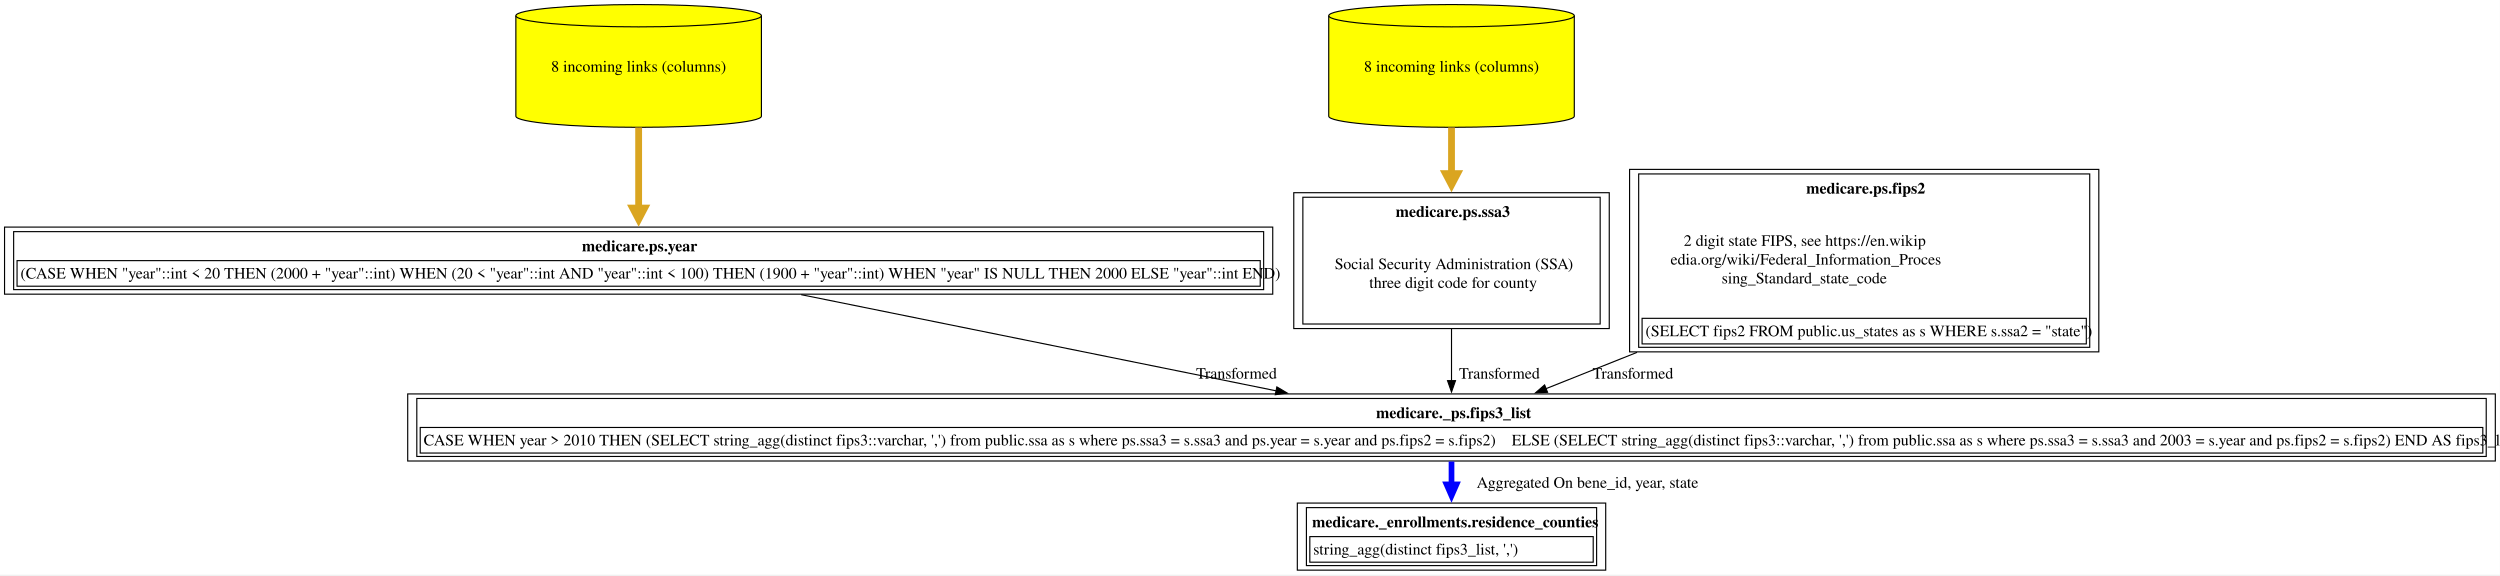
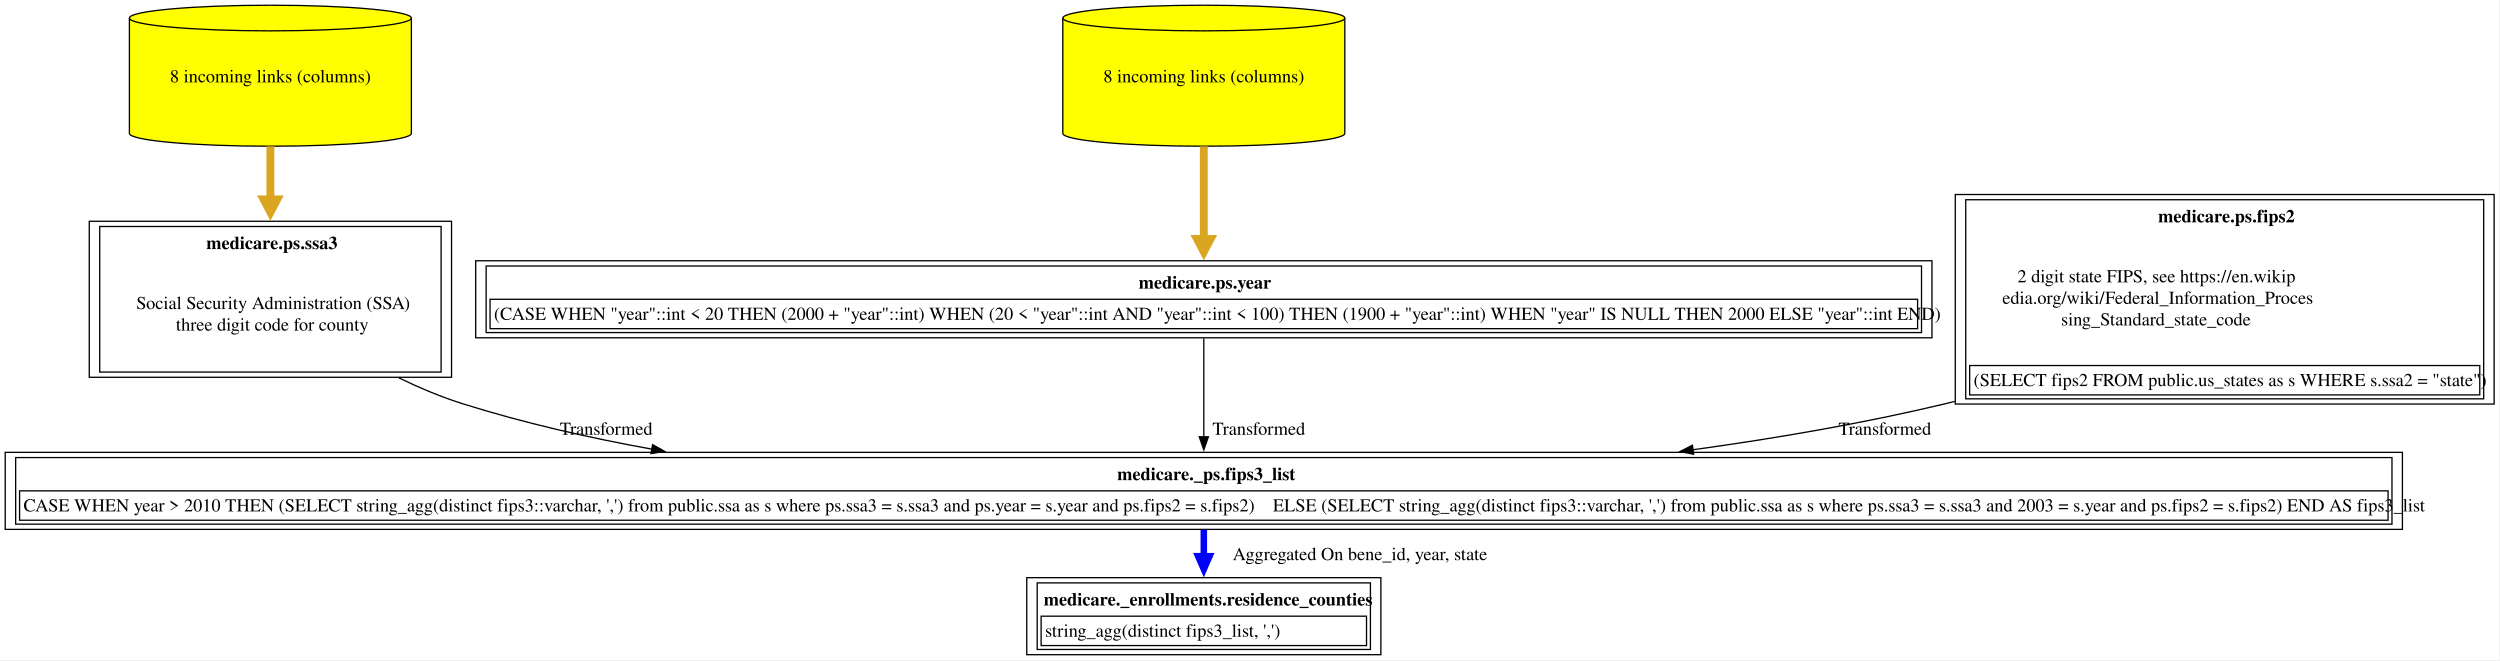
- <svg xmlns="http://www.w3.org/2000/svg" xmlns:xlink="http://www.w3.org/1999/xlink" width="2199pt" height="506pt" viewBox="0.00 0.00 2199.00 506.00">
+ <svg xmlns="http://www.w3.org/2000/svg" xmlns:xlink="http://www.w3.org/1999/xlink" width="1915pt" height="506pt" viewBox="0.00 0.00 1915.00 506.00">
  <g id="graph0" class="graph" transform="scale(1 1) rotate(0) translate(4 501.5)">
-     <polygon fill="white" stroke="none" points="-4,4 -4,-501.5 2194.88,-501.5 2194.88,4 -4,4" />
+     <polygon fill="white" stroke="none" points="-4,4 -4,-501.5 1910.5,-501.5 1910.5,4 -4,4" />
    <g id="node1" class="node">
      <g id="a_node1">
        <a xlink:href="../medicare._enrollments/residence_counties.html" xlink:title="&lt;TABLE&gt;" target="_blank">
-           <polygon fill="none" stroke="black" points="1408.38,-59 1137.12,-59 1137.12,0 1408.38,0 1408.38,-59" />
-           <text xml:space="preserve" text-anchor="start" x="1150.12" y="-37.7" font-family="Times,serif" font-weight="bold" font-size="14.00">medicare._enrollments.residence_counties</text>
-           <polygon fill="none" stroke="black" points="1148.12,-7 1148.12,-29.5 1397.38,-29.5 1397.38,-7 1148.12,-7" />
-           <text xml:space="preserve" text-anchor="start" x="1151.12" y="-13.75" font-family="Times,serif" font-size="14.00">string_agg(distinct fips3_list, ',')</text>
-           <polygon fill="none" stroke="black" points="1145.12,-4 1145.12,-55 1400.38,-55 1400.38,-4 1145.12,-4" />
+           <polygon fill="none" stroke="black" points="1053.75,-59 782.5,-59 782.5,0 1053.75,0 1053.75,-59" />
+           <text xml:space="preserve" text-anchor="start" x="795.5" y="-37.7" font-family="Times,serif" font-weight="bold" font-size="14.00">medicare._enrollments.residence_counties</text>
+           <polygon fill="none" stroke="black" points="793.5,-7 793.5,-29.5 1042.75,-29.5 1042.75,-7 793.5,-7" />
+           <text xml:space="preserve" text-anchor="start" x="796.5" y="-13.75" font-family="Times,serif" font-size="14.00">string_agg(distinct fips3_list, ',')</text>
+           <polygon fill="none" stroke="black" points="790.5,-4 790.5,-55 1045.75,-55 1045.75,-4 790.5,-4" />
        </a>
      </g>
    </g>
    <g id="node2" class="node">
      <g id="a_node2">
        <a xlink:href="../medicare._ps/fips3_list.html" xlink:title="&lt;TABLE&gt;" target="_blank">
-           <polygon fill="none" stroke="black" points="2190.88,-155 354.62,-155 354.62,-96 2190.88,-96 2190.88,-155" />
-           <text xml:space="preserve" text-anchor="start" x="1206.38" y="-133.7" font-family="Times,serif" font-weight="bold" font-size="14.00">medicare._ps.fips3_list</text>
-           <polygon fill="none" stroke="black" points="365.62,-103 365.62,-125.5 2179.88,-125.5 2179.88,-103 365.62,-103" />
-           <text xml:space="preserve" text-anchor="start" x="368.62" y="-109.75" font-family="Times,serif" font-size="14.00">CASE WHEN year &gt; 2010 THEN (SELECT string_agg(distinct fips3::varchar, ',') from public.ssa as s where ps.ssa3 = s.ssa3 and ps.year = s.year and ps.fips2 = s.fips2)    ELSE (SELECT string_agg(distinct fips3::varchar, ',') from public.ssa as s where ps.ssa3 = s.ssa3 and 2003 = s.year and ps.fips2 = s.fips2) END AS fips3_list</text>
-           <polygon fill="none" stroke="black" points="362.62,-100 362.62,-151 2182.88,-151 2182.88,-100 362.62,-100" />
+           <polygon fill="none" stroke="black" points="1836.25,-155 0,-155 0,-96 1836.25,-96 1836.25,-155" />
+           <text xml:space="preserve" text-anchor="start" x="851.75" y="-133.7" font-family="Times,serif" font-weight="bold" font-size="14.00">medicare._ps.fips3_list</text>
+           <polygon fill="none" stroke="black" points="11,-103 11,-125.5 1825.25,-125.5 1825.25,-103 11,-103" />
+           <text xml:space="preserve" text-anchor="start" x="14" y="-109.75" font-family="Times,serif" font-size="14.00">CASE WHEN year &gt; 2010 THEN (SELECT string_agg(distinct fips3::varchar, ',') from public.ssa as s where ps.ssa3 = s.ssa3 and ps.year = s.year and ps.fips2 = s.fips2)    ELSE (SELECT string_agg(distinct fips3::varchar, ',') from public.ssa as s where ps.ssa3 = s.ssa3 and 2003 = s.year and ps.fips2 = s.fips2) END AS fips3_list</text>
+           <polygon fill="none" stroke="black" points="8,-100 8,-151 1828.25,-151 1828.25,-100 8,-100" />
        </a>
      </g>
    </g>
    <g id="edge1" class="edge">
-       <path fill="none" stroke="blue" stroke-width="5" d="M1272.75,-95.53C1272.75,-89.13 1272.75,-82.2 1272.75,-75.33" />
-       <polygon fill="blue" stroke="blue" stroke-width="5" points="1277.13,-75.45 1272.75,-65.45 1268.38,-75.45 1277.13,-75.45" />
-       <text xml:space="preserve" text-anchor="middle" x="1387.12" y="-72.45" font-family="Times,serif" font-size="14.00">	  Aggregated On bene_id, year, state</text>
+       <path fill="none" stroke="blue" stroke-width="5" d="M918.12,-95.53C918.12,-89.13 918.12,-82.2 918.12,-75.33" />
+       <polygon fill="blue" stroke="blue" stroke-width="5" points="922.5,-75.45 918.13,-65.45 913.75,-75.45 922.5,-75.45" />
+       <text xml:space="preserve" text-anchor="middle" x="1032.5" y="-72.45" font-family="Times,serif" font-size="14.00">	  Aggregated On bene_id, year, state</text>
    </g>
    <g id="node3" class="node">
      <g id="a_node3">
-         <a xlink:href="../medicare.ps/year.html" xlink:title="&lt;TABLE&gt;" target="_blank">
-           <polygon fill="none" stroke="black" points="1115.5,-301.75 0,-301.75 0,-242.75 1115.5,-242.75 1115.5,-301.75" />
-           <text xml:space="preserve" text-anchor="start" x="507.88" y="-280.45" font-family="Times,serif" font-weight="bold" font-size="14.00">medicare.ps.year</text>
-           <polygon fill="none" stroke="black" points="11,-249.75 11,-272.25 1104.5,-272.25 1104.5,-249.75 11,-249.75" />
-           <text xml:space="preserve" text-anchor="start" x="14" y="-256.5" font-family="Times,serif" font-size="14.00">(CASE WHEN "year"::int &lt; 20 THEN (2000 + "year"::int) WHEN (20 &lt; "year"::int AND "year"::int &lt; 100) THEN (1900 + "year"::int) WHEN "year" IS NULL THEN 2000 ELSE "year"::int END)</text>
-           <polygon fill="none" stroke="black" points="8,-246.75 8,-297.75 1107.5,-297.75 1107.5,-246.75 8,-246.75" />
+         <a xlink:href="../medicare.ps/ssa3.html" xlink:title="&lt;TABLE&gt;" target="_blank">
+           <polygon fill="none" stroke="black" points="341.88,-332 64.38,-332 64.38,-212.5 341.88,-212.5 341.88,-332" />
+           <text xml:space="preserve" text-anchor="start" x="154" y="-310.7" font-family="Times,serif" font-weight="bold" font-size="14.00">medicare.ps.ssa3</text>
+           <text xml:space="preserve" text-anchor="start" x="100.38" y="-264.75" font-family="Times,serif" font-size="14.00">Social Security Administration (SSA)</text>
+           <text xml:space="preserve" text-anchor="start" x="130.75" y="-248.25" font-family="Times,serif" font-size="14.00">three digit code for county</text>
+           <polygon fill="none" stroke="black" points="72.38,-216.5 72.38,-328 333.88,-328 333.88,-216.5 72.38,-216.5" />
        </a>
      </g>
    </g>
    <g id="edge2" class="edge">
-       <path fill="none" stroke="black" d="M700.72,-242.31C821.67,-217.82 994.61,-182.81 1118.63,-157.7" />
-       <polygon fill="black" stroke="black" points="1119.13,-161.17 1128.24,-155.76 1117.74,-154.31 1119.13,-161.17" />
-       <text xml:space="preserve" text-anchor="middle" x="1080.1" y="-168.45" font-family="Times,serif" font-size="14.00">  Transformed</text>
+       <path fill="none" stroke="black" d="M301.6,-212.01C317.72,-204.23 334.57,-197.18 351.12,-192 397.17,-177.59 446.22,-166.29 495.45,-157.44" />
+       <polygon fill="black" stroke="black" points="495.89,-160.92 505.13,-155.74 494.68,-154.02 495.89,-160.92" />
+       <text xml:space="preserve" text-anchor="middle" x="456.83" y="-168.45" font-family="Times,serif" font-size="14.00">  Transformed</text>
    </g>
    <g id="node4" class="node">
      <g id="a_node4">
-         <a xlink:href="../medicare.ps/year.html" xlink:title="8 incoming links (columns)" target="_blank">
-           <path fill="yellow" stroke="black" d="M665.75,-487.68C665.75,-493.1 617.34,-497.5 557.75,-497.5 498.16,-497.5 449.75,-493.1 449.75,-487.68 449.75,-487.68 449.75,-399.32 449.75,-399.32 449.75,-393.9 498.16,-389.5 557.75,-389.5 617.34,-389.5 665.75,-393.9 665.75,-399.32 665.75,-399.32 665.75,-487.68 665.75,-487.68" />
-           <path fill="none" stroke="black" d="M665.75,-487.68C665.75,-482.26 617.34,-477.86 557.75,-477.86 498.16,-477.86 449.75,-482.26 449.75,-487.68" />
-           <text xml:space="preserve" text-anchor="middle" x="557.75" y="-438.45" font-family="Times,serif" font-size="14.00">8 incoming links (columns)</text>
+         <a xlink:href="../medicare.ps/ssa3.html" xlink:title="8 incoming links (columns)" target="_blank">
+           <path fill="yellow" stroke="black" d="M311.12,-487.68C311.12,-493.1 262.72,-497.5 203.12,-497.5 143.53,-497.5 95.12,-493.1 95.12,-487.68 95.12,-487.68 95.12,-399.32 95.12,-399.32 95.12,-393.9 143.53,-389.5 203.12,-389.5 262.72,-389.5 311.12,-393.9 311.12,-399.32 311.12,-399.32 311.12,-487.68 311.12,-487.68" />
+           <path fill="none" stroke="black" d="M311.12,-487.68C311.12,-482.26 262.72,-477.86 203.12,-477.86 143.53,-477.86 95.12,-482.26 95.12,-487.68" />
+           <text xml:space="preserve" text-anchor="middle" x="203.12" y="-438.45" font-family="Times,serif" font-size="14.00">8 incoming links (columns)</text>
        </a>
      </g>
    </g>
    <g id="edge3" class="edge">
-       <path fill="none" stroke="goldenrod" stroke-width="6" d="M557.75,-389.41C557.75,-366.62 557.75,-340.26 557.75,-318.42" />
-       <polygon fill="goldenrod" stroke="goldenrod" stroke-width="6" points="563,-318.48 557.75,-308.48 552.5,-318.48 563,-318.48" />
+       <path fill="none" stroke="goldenrod" stroke-width="6" d="M203.12,-389.41C203.12,-376.38 203.12,-362.19 203.12,-348.34" />
+       <polygon fill="goldenrod" stroke="goldenrod" stroke-width="6" points="208.38,-348.79 203.13,-338.79 197.88,-348.79 208.38,-348.79" />
    </g>
    <g id="node5" class="node">
      <g id="a_node5">
-         <a xlink:href="../medicare.ps/ssa3.html" xlink:title="&lt;TABLE&gt;" target="_blank">
-           <polygon fill="none" stroke="black" points="1411.5,-332 1134,-332 1134,-212.5 1411.5,-212.5 1411.5,-332" />
-           <text xml:space="preserve" text-anchor="start" x="1223.62" y="-310.7" font-family="Times,serif" font-weight="bold" font-size="14.00">medicare.ps.ssa3</text>
-           <text xml:space="preserve" text-anchor="start" x="1170" y="-264.75" font-family="Times,serif" font-size="14.00">Social Security Administration (SSA)</text>
-           <text xml:space="preserve" text-anchor="start" x="1200.38" y="-248.25" font-family="Times,serif" font-size="14.00">three digit code for county</text>
-           <polygon fill="none" stroke="black" points="1142,-216.5 1142,-328 1403.5,-328 1403.5,-216.5 1142,-216.5" />
+         <a xlink:href="../medicare.ps/year.html" xlink:title="&lt;TABLE&gt;" target="_blank">
+           <polygon fill="none" stroke="black" points="1475.88,-301.75 360.38,-301.75 360.38,-242.75 1475.88,-242.75 1475.88,-301.75" />
+           <text xml:space="preserve" text-anchor="start" x="868.25" y="-280.45" font-family="Times,serif" font-weight="bold" font-size="14.00">medicare.ps.year</text>
+           <polygon fill="none" stroke="black" points="371.38,-249.75 371.38,-272.25 1464.88,-272.25 1464.88,-249.75 371.38,-249.75" />
+           <text xml:space="preserve" text-anchor="start" x="374.38" y="-256.5" font-family="Times,serif" font-size="14.00">(CASE WHEN "year"::int &lt; 20 THEN (2000 + "year"::int) WHEN (20 &lt; "year"::int AND "year"::int &lt; 100) THEN (1900 + "year"::int) WHEN "year" IS NULL THEN 2000 ELSE "year"::int END)</text>
+           <polygon fill="none" stroke="black" points="368.38,-246.75 368.38,-297.75 1467.88,-297.75 1467.88,-246.75 368.38,-246.75" />
        </a>
      </g>
    </g>
    <g id="edge4" class="edge">
-       <path fill="none" stroke="black" d="M1272.75,-212.37C1272.75,-196.97 1272.75,-180.71 1272.75,-166.54" />
-       <polygon fill="black" stroke="black" points="1276.25,-166.7 1272.75,-156.7 1269.25,-166.7 1276.25,-166.7" />
-       <text xml:space="preserve" text-anchor="middle" x="1311.38" y="-168.45" font-family="Times,serif" font-size="14.00">  Transformed</text>
+       <path fill="none" stroke="black" d="M918.12,-242.31C918.12,-220.61 918.12,-190.65 918.12,-166.64" />
+       <polygon fill="black" stroke="black" points="921.63,-166.91 918.13,-156.91 914.63,-166.91 921.63,-166.91" />
+       <text xml:space="preserve" text-anchor="middle" x="956.75" y="-168.45" font-family="Times,serif" font-size="14.00">  Transformed</text>
    </g>
    <g id="node6" class="node">
      <g id="a_node6">
-         <a xlink:href="../medicare.ps/ssa3.html" xlink:title="8 incoming links (columns)" target="_blank">
-           <path fill="yellow" stroke="black" d="M1380.75,-487.68C1380.75,-493.1 1332.34,-497.5 1272.75,-497.5 1213.16,-497.5 1164.75,-493.1 1164.75,-487.68 1164.75,-487.68 1164.75,-399.32 1164.75,-399.32 1164.75,-393.9 1213.16,-389.5 1272.75,-389.5 1332.34,-389.5 1380.75,-393.9 1380.75,-399.32 1380.75,-399.32 1380.75,-487.68 1380.75,-487.68" />
-           <path fill="none" stroke="black" d="M1380.75,-487.68C1380.75,-482.26 1332.34,-477.86 1272.75,-477.86 1213.16,-477.86 1164.75,-482.26 1164.75,-487.68" />
-           <text xml:space="preserve" text-anchor="middle" x="1272.75" y="-438.45" font-family="Times,serif" font-size="14.00">8 incoming links (columns)</text>
+         <a xlink:href="../medicare.ps/year.html" xlink:title="8 incoming links (columns)" target="_blank">
+           <path fill="yellow" stroke="black" d="M1026.12,-487.68C1026.12,-493.1 977.72,-497.5 918.12,-497.5 858.53,-497.5 810.12,-493.1 810.12,-487.68 810.12,-487.68 810.12,-399.32 810.12,-399.32 810.12,-393.9 858.53,-389.5 918.12,-389.5 977.72,-389.5 1026.12,-393.9 1026.12,-399.32 1026.12,-399.32 1026.12,-487.68 1026.12,-487.68" />
+           <path fill="none" stroke="black" d="M1026.12,-487.68C1026.12,-482.26 977.72,-477.86 918.12,-477.86 858.53,-477.86 810.12,-482.26 810.12,-487.68" />
+           <text xml:space="preserve" text-anchor="middle" x="918.12" y="-438.45" font-family="Times,serif" font-size="14.00">8 incoming links (columns)</text>
        </a>
      </g>
    </g>
    <g id="edge5" class="edge">
-       <path fill="none" stroke="goldenrod" stroke-width="6" d="M1272.75,-389.41C1272.75,-376.38 1272.75,-362.19 1272.75,-348.34" />
-       <polygon fill="goldenrod" stroke="goldenrod" stroke-width="6" points="1278,-348.79 1272.75,-338.79 1267.5,-348.79 1278,-348.79" />
+       <path fill="none" stroke="goldenrod" stroke-width="6" d="M918.12,-389.41C918.12,-366.62 918.12,-340.26 918.12,-318.42" />
+       <polygon fill="goldenrod" stroke="goldenrod" stroke-width="6" points="923.38,-318.48 918.13,-308.48 912.88,-318.48 923.38,-318.48" />
    </g>
    <g id="node7" class="node">
      <g id="a_node7">
        <a xlink:href="../medicare.ps/fips2.html" xlink:title="&lt;TABLE&gt;" target="_blank">
-           <polygon fill="none" stroke="black" points="1842.12,-352.5 1429.38,-352.5 1429.38,-192 1842.12,-192 1842.12,-352.5" />
-           <text xml:space="preserve" text-anchor="start" x="1584.75" y="-331.2" font-family="Times,serif" font-weight="bold" font-size="14.00">medicare.ps.fips2</text>
-           <text xml:space="preserve" text-anchor="start" x="1477" y="-285.25" font-family="Times,serif" font-size="14.00">2 digit state FIPS, see https://en.wikip</text>
-           <text xml:space="preserve" text-anchor="start" x="1465.38" y="-268.75" font-family="Times,serif" font-size="14.00">edia.org/wiki/Federal_Information_Proces</text>
-           <text xml:space="preserve" text-anchor="start" x="1510.38" y="-252.25" font-family="Times,serif" font-size="14.00">sing_Standard_state_code</text>
-           <polygon fill="none" stroke="black" points="1440.38,-199 1440.38,-221.5 1831.12,-221.5 1831.12,-199 1440.38,-199" />
-           <text xml:space="preserve" text-anchor="start" x="1443.38" y="-205.75" font-family="Times,serif" font-size="14.00">(SELECT fips2 FROM public.us_states as s WHERE s.ssa2 = "state")</text>
-           <polygon fill="none" stroke="black" points="1437.38,-196 1437.38,-348.5 1834.12,-348.5 1834.12,-196 1437.38,-196" />
+           <polygon fill="none" stroke="black" points="1906.5,-352.5 1493.75,-352.5 1493.75,-192 1906.5,-192 1906.5,-352.5" />
+           <text xml:space="preserve" text-anchor="start" x="1649.12" y="-331.2" font-family="Times,serif" font-weight="bold" font-size="14.00">medicare.ps.fips2</text>
+           <text xml:space="preserve" text-anchor="start" x="1541.38" y="-285.25" font-family="Times,serif" font-size="14.00">2 digit state FIPS, see https://en.wikip</text>
+           <text xml:space="preserve" text-anchor="start" x="1529.75" y="-268.75" font-family="Times,serif" font-size="14.00">edia.org/wiki/Federal_Information_Proces</text>
+           <text xml:space="preserve" text-anchor="start" x="1574.75" y="-252.25" font-family="Times,serif" font-size="14.00">sing_Standard_state_code</text>
+           <polygon fill="none" stroke="black" points="1504.75,-199 1504.75,-221.5 1895.5,-221.5 1895.5,-199 1504.75,-199" />
+           <text xml:space="preserve" text-anchor="start" x="1507.75" y="-205.75" font-family="Times,serif" font-size="14.00">(SELECT fips2 FROM public.us_states as s WHERE s.ssa2 = "state")</text>
+           <polygon fill="none" stroke="black" points="1501.75,-196 1501.75,-348.5 1898.5,-348.5 1898.5,-196 1501.75,-196" />
        </a>
      </g>
    </g>
    <g id="edge6" class="edge">
-       <path fill="none" stroke="black" d="M1435.93,-191.57C1407.69,-180.31 1380.05,-169.29 1355.78,-159.61" />
-       <polygon fill="black" stroke="black" points="1357.23,-156.42 1346.64,-155.97 1354.64,-162.92 1357.23,-156.42" />
-       <text xml:space="preserve" text-anchor="middle" x="1428.79" y="-168.45" font-family="Times,serif" font-size="14.00">  Transformed</text>
+       <path fill="none" stroke="black" d="M1493.29,-194.01C1490.56,-193.32 1487.83,-192.65 1485.12,-192 1423.51,-177.31 1357.31,-165.87 1292.65,-156.97" />
+       <polygon fill="black" stroke="black" points="1293.33,-153.53 1282.95,-155.66 1292.39,-160.47 1293.33,-153.53" />
+       <text xml:space="preserve" text-anchor="middle" x="1436.3" y="-168.45" font-family="Times,serif" font-size="14.00">  Transformed</text>
    </g>
  </g>
</svg>
